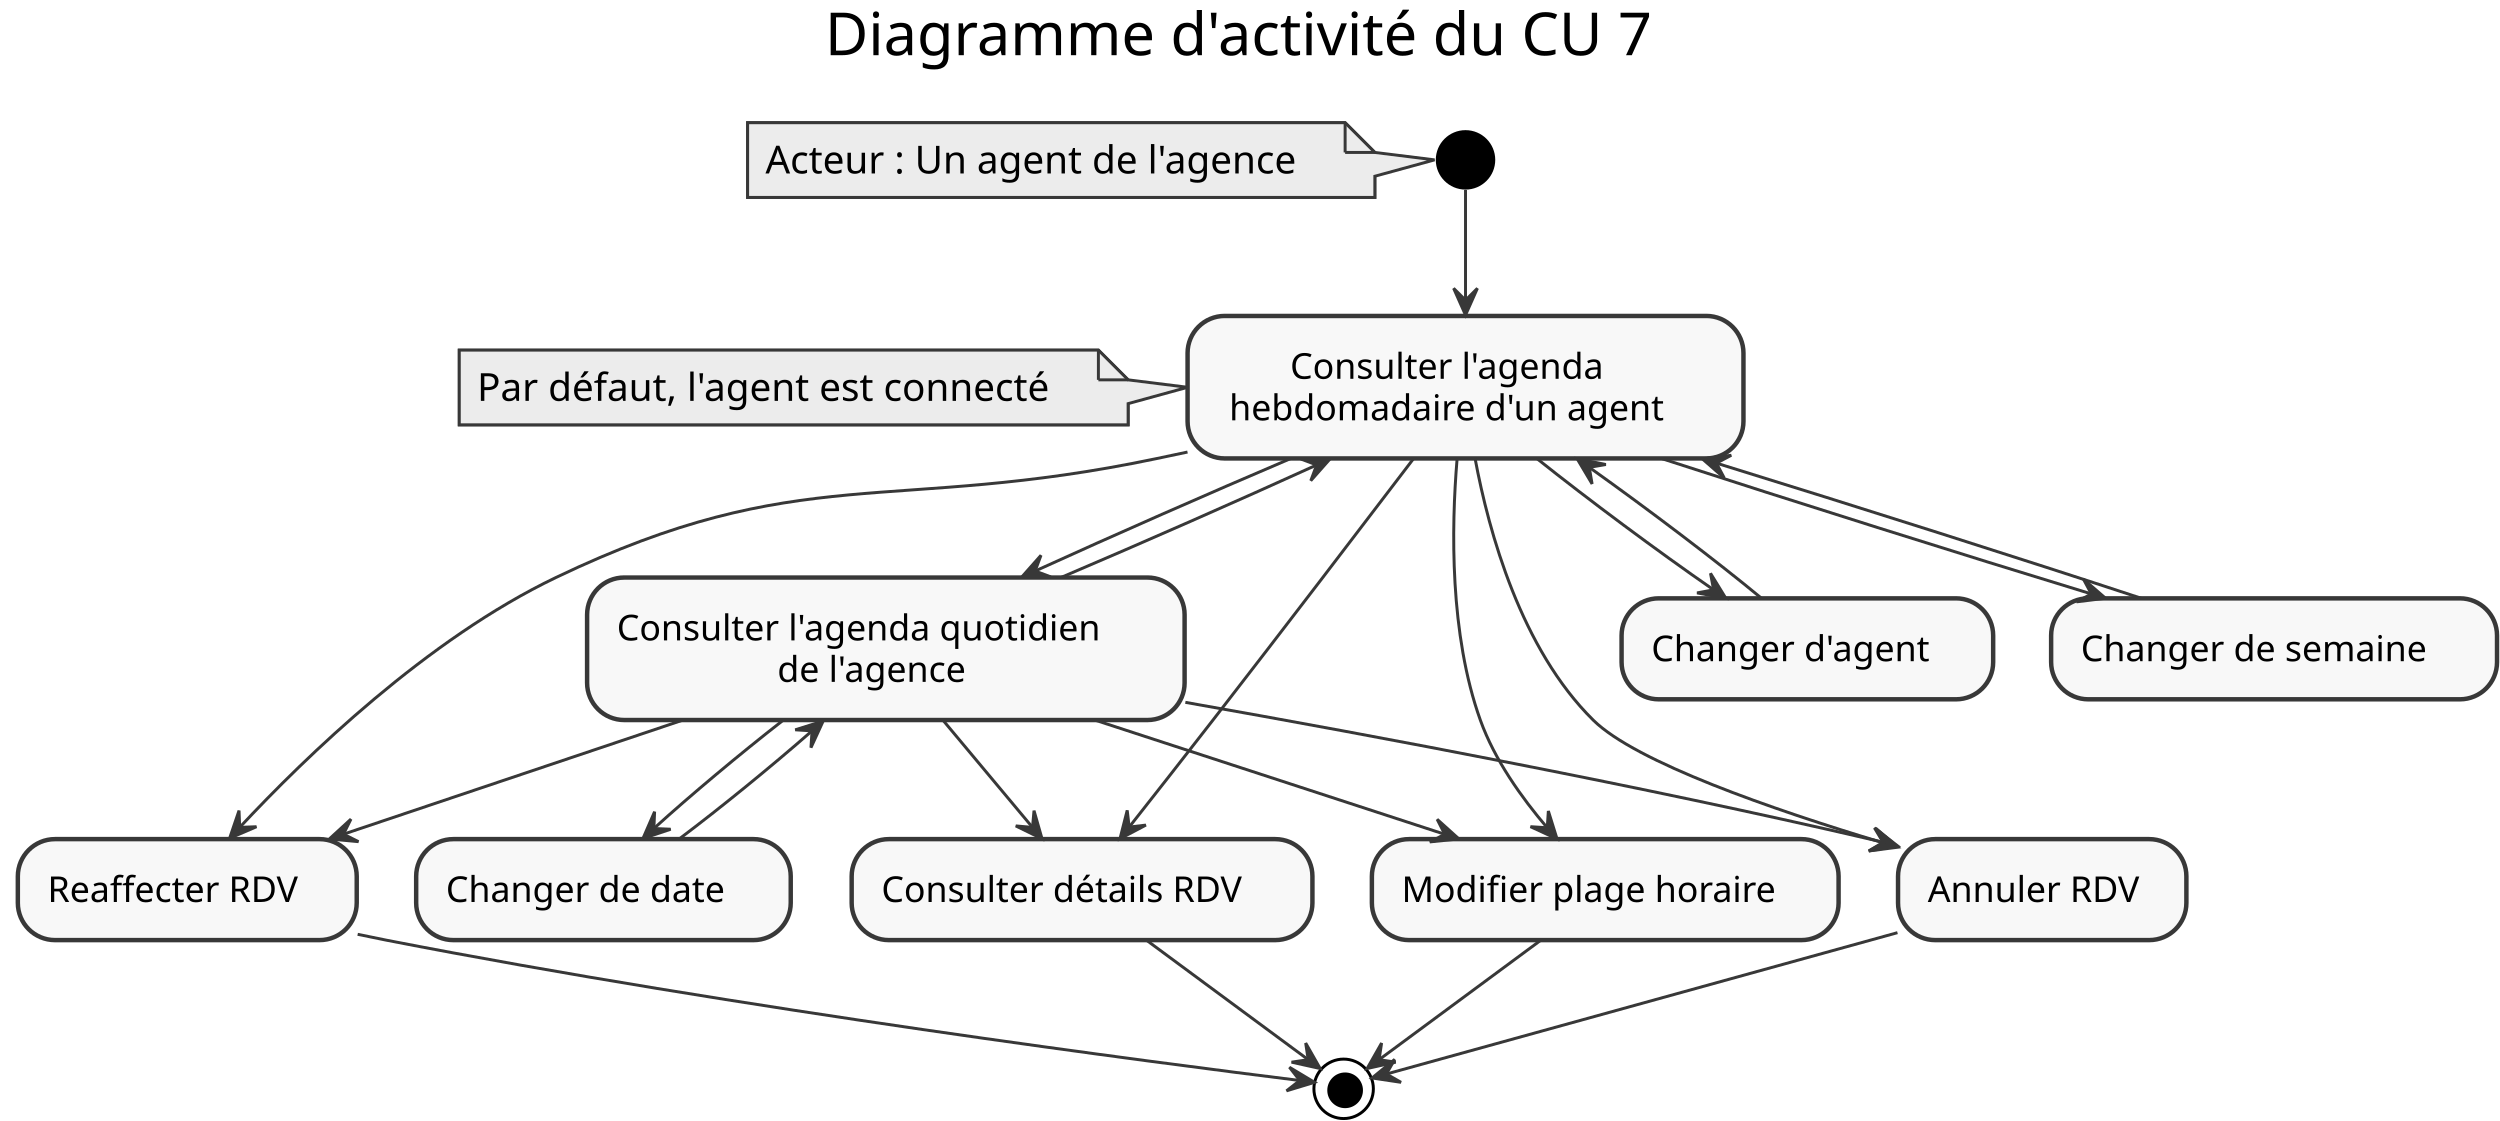
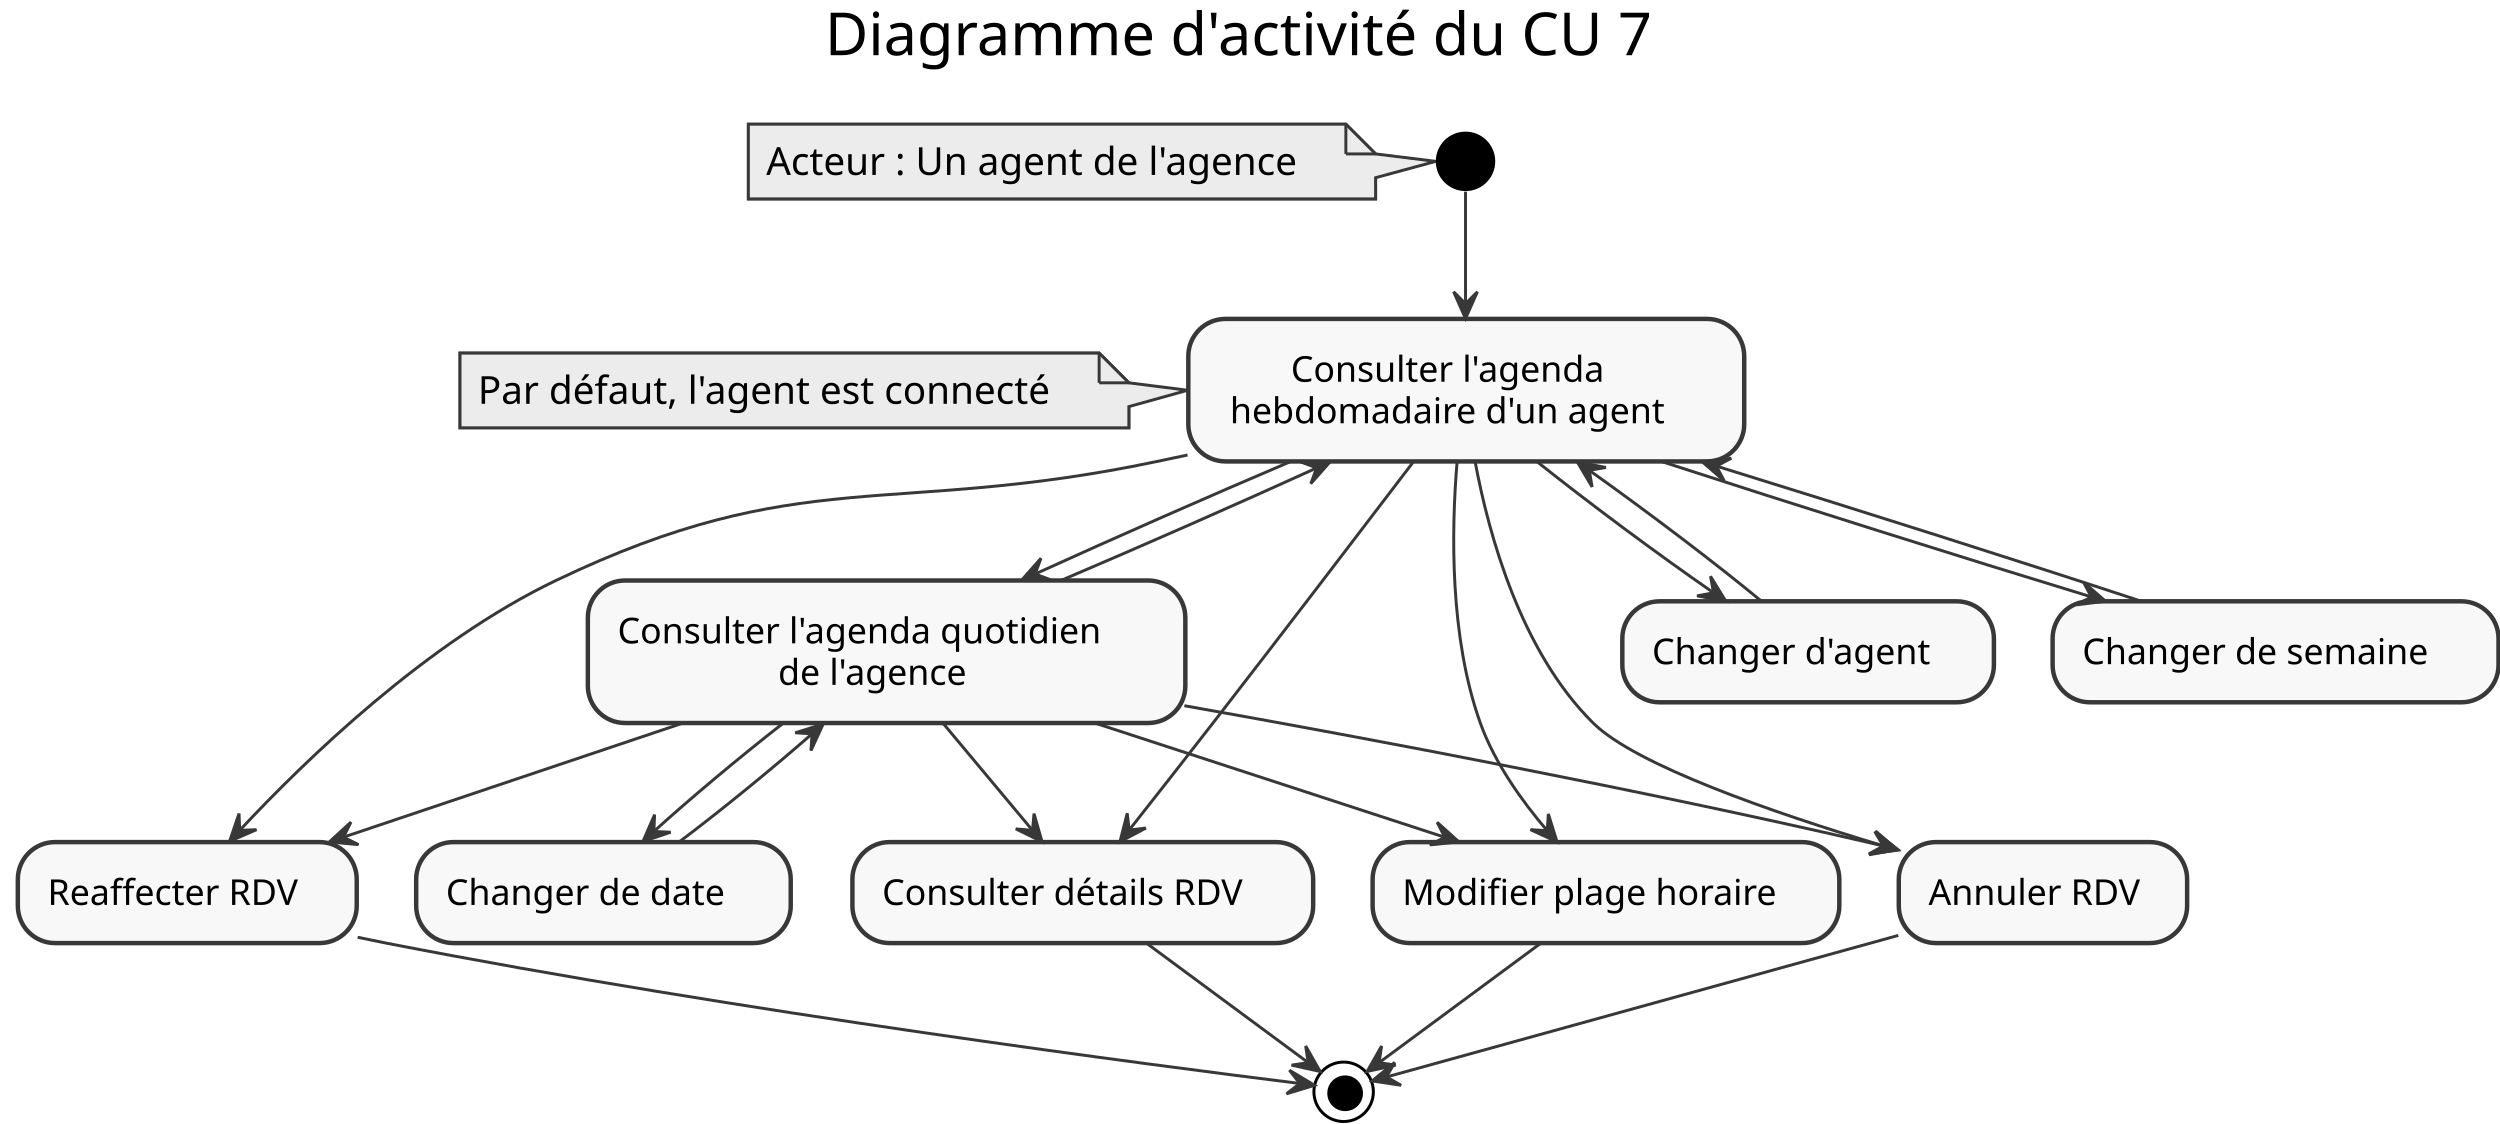
- <svg xmlns="http://www.w3.org/2000/svg" height="377px" style="width:841px;height:377px;" version="1.1" viewBox="0 0 841 377" width="841px">
+ <svg xmlns="http://www.w3.org/2000/svg" height="378px" style="width:841px;height:378px;" version="1.1" viewBox="0 0 841 378" width="841px">
  <defs />
  <g>
    <text fill="#000000" font-family="sans-serif" font-size="20" lengthAdjust="spacingAndGlyphs" textLength="303" x="277.5" y="18.564">Diagramme d'activité du CU 7</text>
    <line style="stroke: none; stroke-width: 1.0;" x1="277.5" x2="580.5" y1="28.281" y2="28.281" />
-     <polygon fill="#ECECEC" points="251.5,41.281,251.5,66.414,462.5,66.414,462.5,51.281,452.5,41.281,251.5,41.281" style="stroke: #383838; stroke-width: 1.0;" />
-     <polygon fill="#ECECEC" points="251.5,41.281,251.5,66.414,462.5,66.414,462.5,59.281,482.591,53.781,462.5,51.281,462.5,51.281,452.5,41.281,251.5,41.281" style="stroke: #383838; stroke-width: 1.0;" />
-     <line style="stroke: #383838; stroke-width: 1.0;" x1="452.5" x2="452.5" y1="41.281" y2="51.281" />
-     <line style="stroke: #383838; stroke-width: 1.0;" x1="462.5" x2="452.5" y1="51.281" y2="51.281" />
-     <text fill="#000000" font-family="sans-serif" font-size="13" lengthAdjust="spacingAndGlyphs" textLength="190" x="257.5" y="58.348">Acteur : Un agent de l'agence</text>
-     <ellipse cx="493" cy="53.781" fill="#000000" rx="10" ry="10" style="stroke: none; stroke-width: 1.0;" />
-     <rect fill="#F8F8F8" height="47.938" rx="12.5" ry="12.5" style="stroke: #383838; stroke-width: 1.5;" width="187" x="399.5" y="106.281" />
-     <text fill="#000000" font-family="sans-serif" font-size="12" lengthAdjust="spacingAndGlyphs" textLength="118" x="434" y="127.42">Consulter l'agenda</text>
-     <text fill="#000000" font-family="sans-serif" font-size="12" lengthAdjust="spacingAndGlyphs" textLength="163" x="413.5" y="141.389">hebdomadaire d'un agent</text>
-     <rect fill="#F8F8F8" height="47.938" rx="12.5" ry="12.5" style="stroke: #383838; stroke-width: 1.5;" width="201" x="197.5" y="194.281" />
-     <text fill="#000000" font-family="sans-serif" font-size="12" lengthAdjust="spacingAndGlyphs" textLength="181" x="207.5" y="215.42">Consulter l'agenda quotidien</text>
-     <text fill="#000000" font-family="sans-serif" font-size="12" lengthAdjust="spacingAndGlyphs" textLength="73" x="261.5" y="229.389">de l'agence</text>
-     <rect fill="#F8F8F8" height="33.969" rx="12.5" ry="12.5" style="stroke: #383838; stroke-width: 1.5;" width="126" x="140" y="282.281" />
-     <text fill="#000000" font-family="sans-serif" font-size="12" lengthAdjust="spacingAndGlyphs" textLength="106" x="150" y="303.42">Changer de date</text>
-     <rect fill="#F8F8F8" height="33.969" rx="12.5" ry="12.5" style="stroke: #383838; stroke-width: 1.5;" width="155" x="286.5" y="282.281" />
-     <text fill="#000000" font-family="sans-serif" font-size="12" lengthAdjust="spacingAndGlyphs" textLength="135" x="296.5" y="303.42">Consulter détails RDV</text>
-     <rect fill="#F8F8F8" height="33.969" rx="12.5" ry="12.5" style="stroke: #383838; stroke-width: 1.5;" width="157" x="461.5" y="282.281" />
-     <text fill="#000000" font-family="sans-serif" font-size="12" lengthAdjust="spacingAndGlyphs" textLength="137" x="471.5" y="303.42">Modifier plage horaire</text>
-     <rect fill="#F8F8F8" height="33.969" rx="12.5" ry="12.5" style="stroke: #383838; stroke-width: 1.5;" width="97" x="638.5" y="282.281" />
-     <text fill="#000000" font-family="sans-serif" font-size="12" lengthAdjust="spacingAndGlyphs" textLength="77" x="648.5" y="303.42">Annuler RDV</text>
-     <rect fill="#F8F8F8" height="33.969" rx="12.5" ry="12.5" style="stroke: #383838; stroke-width: 1.5;" width="114" x="6" y="282.281" />
-     <text fill="#000000" font-family="sans-serif" font-size="12" lengthAdjust="spacingAndGlyphs" textLength="94" x="16" y="303.42">Reaffecter RDV</text>
-     <rect fill="#F8F8F8" height="33.969" rx="12.5" ry="12.5" style="stroke: #383838; stroke-width: 1.5;" width="125" x="545.5" y="201.281" />
-     <text fill="#000000" font-family="sans-serif" font-size="12" lengthAdjust="spacingAndGlyphs" textLength="105" x="555.5" y="222.42">Changer d'agent</text>
-     <polygon fill="#ECECEC" points="154.5,117.781,154.5,142.914,379.5,142.914,379.5,127.781,369.5,117.781,154.5,117.781" style="stroke: #383838; stroke-width: 1.0;" />
-     <polygon fill="#ECECEC" points="154.5,117.781,154.5,142.914,379.5,142.914,379.5,135.781,399.499,130.281,379.5,127.781,379.5,127.781,369.5,117.781,154.5,117.781" style="stroke: #383838; stroke-width: 1.0;" />
-     <line style="stroke: #383838; stroke-width: 1.0;" x1="369.5" x2="369.5" y1="117.781" y2="127.781" />
-     <line style="stroke: #383838; stroke-width: 1.0;" x1="379.5" x2="369.5" y1="127.781" y2="127.781" />
-     <text fill="#000000" font-family="sans-serif" font-size="13" lengthAdjust="spacingAndGlyphs" textLength="204" x="160.5" y="134.848">Par défaut, l'agent est connecté</text>
-     <rect fill="#F8F8F8" height="33.969" rx="12.5" ry="12.5" style="stroke: #383838; stroke-width: 1.5;" width="150" x="690" y="201.281" />
-     <text fill="#000000" font-family="sans-serif" font-size="12" lengthAdjust="spacingAndGlyphs" textLength="130" x="700" y="222.42">Changer de semaine</text>
-     <ellipse cx="452" cy="366.281" fill="none" rx="10" ry="10" style="stroke: #000000; stroke-width: 1.0;" />
-     <ellipse cx="452.5" cy="366.781" fill="#000000" rx="6" ry="6" style="stroke: none; stroke-width: 1.0;" />
-     <path d="M493,63.916 C493,73.109 493,87.763 493,100.869 " fill="none" style="stroke: #383838; stroke-width: 1.0;" />
-     <polygon fill="#383838" points="493,105.99,497,96.99,493,100.99,489,96.99,493,105.99" style="stroke: #383838; stroke-width: 1.0;" />
-     <path d="M263.377,242.343 C248.699,253.8 232.318,267.503 220.213,278.478 " fill="none" style="stroke: #383838; stroke-width: 1.0;" />
-     <polygon fill="#383838" points="216.28,282.089,225.615,278.949,219.963,278.707,220.205,273.056,216.28,282.089" style="stroke: #383838; stroke-width: 1.0;" />
-     <path d="M228.548,282.175 C242.427,271.751 259.366,257.929 273.126,245.898 " fill="none" style="stroke: #383838; stroke-width: 1.0;" />
-     <polygon fill="#383838" points="276.917,242.556,267.52,245.505,273.166,245.862,272.809,251.507,276.917,242.556" style="stroke: #383838; stroke-width: 1.0;" />
-     <path d="M317.445,242.556 C326.927,253.906 338.217,267.419 347.304,278.296 " fill="none" style="stroke: #383838; stroke-width: 1.0;" />
-     <polygon fill="#383838" points="350.544,282.175,347.843,272.704,347.338,278.338,341.704,277.833,350.544,282.175" style="stroke: #383838; stroke-width: 1.0;" />
-     <path d="M368.647,242.343 C406.012,254.541 451.174,269.284 485.751,280.572 " fill="none" style="stroke: #383838; stroke-width: 1.0;" />
-     <polygon fill="#383838" points="490.774,282.212,483.461,275.614,486.021,280.659,480.977,283.219,490.774,282.212" style="stroke: #383838; stroke-width: 1.0;" />
-     <path d="M398.754,236.269 C464.567,247.903 552.227,264.416 629,282.281 C630.431,282.614 631.879,282.959 633.339,283.313 " fill="none" style="stroke: #383838; stroke-width: 1.0;" />
-     <polygon fill="#383838" points="638.339,284.55,630.562,278.506,633.485,283.349,628.642,286.272,638.339,284.55" style="stroke: #383838; stroke-width: 1.0;" />
-     <path d="M229.397,242.343 C193.112,254.541 149.257,269.284 115.68,280.572 " fill="none" style="stroke: #383838; stroke-width: 1.0;" />
-     <polygon fill="#383838" points="110.802,282.212,120.607,283.136,115.541,280.618,118.059,275.553,110.802,282.212" style="stroke: #383838; stroke-width: 1.0;" />
-     <path d="M592.559,201.252 C577.683,188.925 554.888,171.638 534.792,157.332 " fill="none" style="stroke: #383838; stroke-width: 1.0;" />
-     <polygon fill="#383838" points="530.548,154.327,535.582,162.792,534.629,157.216,540.205,156.263,530.548,154.327" style="stroke: #383838; stroke-width: 1.0;" />
-     <path d="M517.087,154.327 C534.376,168.112 557.64,185.411 576.398,198.385 " fill="none" style="stroke: #383838; stroke-width: 1.0;" />
-     <polygon fill="#383838" points="580.572,201.252,575.417,192.86,576.45,198.422,570.889,199.455,580.572,201.252" style="stroke: #383838; stroke-width: 1.0;" />
-     <path d="M559.161,154.327 C603.129,168.604 660.393,186.651 703.401,199.759 " fill="none" style="stroke: #383838; stroke-width: 1.0;" />
-     <polygon fill="#383838" points="708.309,201.252,700.861,194.808,703.525,199.798,698.535,202.462,708.309,201.252" style="stroke: #383838; stroke-width: 1.0;" />
-     <path d="M720.296,201.252 C681.587,188.486 624.677,170.403 577.452,155.817 " fill="none" style="stroke: #383838; stroke-width: 1.0;" />
-     <polygon fill="#383838" points="572.622,154.327,580.043,160.803,577.4,155.801,582.401,153.158,572.622,154.327" style="stroke: #383838; stroke-width: 1.0;" />
-     <path d="M475.502,154.305 C458.374,176.799 431.505,211.979 408,242.281 C398.768,254.183 388.358,267.439 379.982,278.066 " fill="none" style="stroke: #383838; stroke-width: 1.0;" />
-     <polygon fill="#383838" points="376.761,282.149,385.475,277.56,379.858,278.223,379.194,272.606,376.761,282.149" style="stroke: #383838; stroke-width: 1.0;" />
-     <path d="M490.151,154.578 C488.227,177.582 487.648,213.409 498,242.281 C502.78,255.612 511.911,268.41 520.441,278.398 " fill="none" style="stroke: #383838; stroke-width: 1.0;" />
-     <polygon fill="#383838" points="523.795,282.222,520.867,272.818,520.498,278.463,514.853,278.094,523.795,282.222" style="stroke: #383838; stroke-width: 1.0;" />
-     <path d="M496.231,154.313 C500.871,179.152 511.715,218.344 536,242.281 C550.293,256.369 596.038,272.266 633.467,283.514 " fill="none" style="stroke: #383838; stroke-width: 1.0;" />
-     <polygon fill="#383838" points="638.455,285,630.973,278.596,633.663,283.572,628.687,286.262,638.455,285" style="stroke: #383838; stroke-width: 1.0;" />
-     <path d="M399.475,152.067 C395.94,152.82 392.439,153.56 389,154.281 C299.425,173.052 269.541,154.745 187,194.281 C143.704,215.019 102.966,254.402 80.657,278.304 " fill="none" style="stroke: #383838; stroke-width: 1.0;" />
-     <polygon fill="#383838" points="77.237,282.002,86.284,278.11,80.632,278.331,80.411,272.679,77.237,282.002" style="stroke: #383838; stroke-width: 1.0;" />
-     <path d="M434.013,154.327 C406.71,165.944 374.653,180.056 348.481,191.973 " fill="none" style="stroke: #383838; stroke-width: 1.0;" />
-     <polygon fill="#383838" points="343.665,194.171,353.513,194.074,348.214,192.095,350.192,186.796,343.665,194.171" style="stroke: #383838; stroke-width: 1.0;" />
-     <path d="M357.136,194.171 C384.457,182.546 416.512,168.433 442.662,156.524 " fill="none" style="stroke: #383838; stroke-width: 1.0;" />
-     <polygon fill="#383838" points="447.474,154.327,437.626,154.427,442.926,156.404,440.949,161.704,447.474,154.327" style="stroke: #383838; stroke-width: 1.0;" />
-     <path d="M385.753,316.349 C402.764,328.913 425.795,345.925 439.738,356.224 " fill="none" style="stroke: #383838; stroke-width: 1.0;" />
-     <polygon fill="#383838" points="444.096,359.443,439.232,350.879,440.074,356.473,434.48,357.315,444.096,359.443" style="stroke: #383838; stroke-width: 1.0;" />
-     <path d="M518.247,316.349 C501.236,328.913 478.205,345.925 464.262,356.224 " fill="none" style="stroke: #383838; stroke-width: 1.0;" />
-     <polygon fill="#383838" points="459.904,359.443,469.52,357.315,463.926,356.473,464.768,350.879,459.904,359.443" style="stroke: #383838; stroke-width: 1.0;" />
-     <path d="M638.308,313.749 C584.2,328.715 500.036,351.995 466.502,361.27 " fill="none" style="stroke: #383838; stroke-width: 1.0;" />
-     <polygon fill="#383838" points="461.568,362.635,471.309,364.091,466.387,361.302,469.176,356.38,461.568,362.635" style="stroke: #383838; stroke-width: 1.0;" />
-     <path d="M120.314,314.3 C123.585,314.997 126.831,315.663 130,316.281 C247.596,339.229 391.117,357.758 437.087,363.462 " fill="none" style="stroke: #383838; stroke-width: 1.0;" />
-     <polygon fill="#383838" points="442.201,364.094,433.759,359.021,437.239,363.481,432.779,366.96,442.201,364.094" style="stroke: #383838; stroke-width: 1.0;" />
+     <polygon fill="#ECECEC" points="251.75,41.781,251.75,66.914,462.75,66.914,462.75,51.781,452.75,41.781,251.75,41.781" style="stroke: #383838; stroke-width: 1.0;" />
+     <polygon fill="#ECECEC" points="251.75,41.781,251.75,66.914,462.75,66.914,462.75,59.781,482.977,54.281,462.75,51.781,462.75,51.781,452.75,41.781,251.75,41.781" style="stroke: #383838; stroke-width: 1.0;" />
+     <line style="stroke: #383838; stroke-width: 1.0;" x1="452.75" x2="452.75" y1="41.781" y2="51.781" />
+     <line style="stroke: #383838; stroke-width: 1.0;" x1="462.75" x2="452.75" y1="51.781" y2="51.781" />
+     <text fill="#000000" font-family="sans-serif" font-size="13" lengthAdjust="spacingAndGlyphs" textLength="190" x="257.75" y="58.848">Acteur : Un agent de l'agence</text>
+     <ellipse cx="493" cy="54.281" fill="#000000" rx="10" ry="10" style="stroke: none; stroke-width: 1.0;" />
+     <rect fill="#F8F8F8" height="47.938" rx="12.5" ry="12.5" style="stroke: #383838; stroke-width: 1.5;" width="187" x="399.75" y="107.281" />
+     <text fill="#000000" font-family="sans-serif" font-size="12" lengthAdjust="spacingAndGlyphs" textLength="118" x="434.25" y="128.42">Consulter l'agenda</text>
+     <text fill="#000000" font-family="sans-serif" font-size="12" lengthAdjust="spacingAndGlyphs" textLength="163" x="413.75" y="142.389">hebdomadaire d'un agent</text>
+     <rect fill="#F8F8F8" height="47.938" rx="12.5" ry="12.5" style="stroke: #383838; stroke-width: 1.5;" width="201" x="197.75" y="195.281" />
+     <text fill="#000000" font-family="sans-serif" font-size="12" lengthAdjust="spacingAndGlyphs" textLength="181" x="207.75" y="216.42">Consulter l'agenda quotidien</text>
+     <text fill="#000000" font-family="sans-serif" font-size="12" lengthAdjust="spacingAndGlyphs" textLength="73" x="261.75" y="230.389">de l'agence</text>
+     <rect fill="#F8F8F8" height="33.969" rx="12.5" ry="12.5" style="stroke: #383838; stroke-width: 1.5;" width="126" x="140" y="283.281" />
+     <text fill="#000000" font-family="sans-serif" font-size="12" lengthAdjust="spacingAndGlyphs" textLength="106" x="150" y="304.42">Changer de date</text>
+     <rect fill="#F8F8F8" height="33.969" rx="12.5" ry="12.5" style="stroke: #383838; stroke-width: 1.5;" width="155" x="286.75" y="283.281" />
+     <text fill="#000000" font-family="sans-serif" font-size="12" lengthAdjust="spacingAndGlyphs" textLength="135" x="296.75" y="304.42">Consulter détails RDV</text>
+     <rect fill="#F8F8F8" height="33.969" rx="12.5" ry="12.5" style="stroke: #383838; stroke-width: 1.5;" width="157" x="461.75" y="283.281" />
+     <text fill="#000000" font-family="sans-serif" font-size="12" lengthAdjust="spacingAndGlyphs" textLength="137" x="471.75" y="304.42">Modifier plage horaire</text>
+     <rect fill="#F8F8F8" height="33.969" rx="12.5" ry="12.5" style="stroke: #383838; stroke-width: 1.5;" width="97" x="638.75" y="283.281" />
+     <text fill="#000000" font-family="sans-serif" font-size="12" lengthAdjust="spacingAndGlyphs" textLength="77" x="648.75" y="304.42">Annuler RDV</text>
+     <rect fill="#F8F8F8" height="33.969" rx="12.5" ry="12.5" style="stroke: #383838; stroke-width: 1.5;" width="114" x="6" y="283.281" />
+     <text fill="#000000" font-family="sans-serif" font-size="12" lengthAdjust="spacingAndGlyphs" textLength="94" x="16" y="304.42">Reaffecter RDV</text>
+     <rect fill="#F8F8F8" height="33.969" rx="12.5" ry="12.5" style="stroke: #383838; stroke-width: 1.5;" width="125" x="545.75" y="202.281" />
+     <text fill="#000000" font-family="sans-serif" font-size="12" lengthAdjust="spacingAndGlyphs" textLength="105" x="555.75" y="223.42">Changer d'agent</text>
+     <polygon fill="#ECECEC" points="154.75,118.781,154.75,143.914,379.75,143.914,379.75,128.781,369.75,118.781,154.75,118.781" style="stroke: #383838; stroke-width: 1.0;" />
+     <polygon fill="#ECECEC" points="154.75,118.781,154.75,143.914,379.75,143.914,379.75,136.781,399.499,131.281,379.75,128.781,379.75,128.781,369.75,118.781,154.75,118.781" style="stroke: #383838; stroke-width: 1.0;" />
+     <line style="stroke: #383838; stroke-width: 1.0;" x1="369.75" x2="369.75" y1="118.781" y2="128.781" />
+     <line style="stroke: #383838; stroke-width: 1.0;" x1="379.75" x2="369.75" y1="128.781" y2="128.781" />
+     <text fill="#000000" font-family="sans-serif" font-size="13" lengthAdjust="spacingAndGlyphs" textLength="204" x="160.75" y="135.848">Par défaut, l'agent est connecté</text>
+     <rect fill="#F8F8F8" height="33.969" rx="12.5" ry="12.5" style="stroke: #383838; stroke-width: 1.5;" width="150" x="690.5" y="202.281" />
+     <text fill="#000000" font-family="sans-serif" font-size="12" lengthAdjust="spacingAndGlyphs" textLength="130" x="700.5" y="223.42">Changer de semaine</text>
+     <ellipse cx="452" cy="367.281" fill="none" rx="10" ry="10" style="stroke: #000000; stroke-width: 1.0;" />
+     <ellipse cx="452.5" cy="367.781" fill="#000000" rx="6" ry="6" style="stroke: none; stroke-width: 1.0;" />
+     <path d="M493,64.477 C493,73.801 493,88.705 493,101.973 " fill="none" style="stroke: #383838; stroke-width: 1.0;" />
+     <polygon fill="#383838" points="493,107.154,497,98.154,493,102.154,489,98.154,493,107.154" style="stroke: #383838; stroke-width: 1.0;" />
+     <path d="M263.377,243.343 C248.699,254.8 232.318,268.503 220.213,279.478 " fill="none" style="stroke: #383838; stroke-width: 1.0;" />
+     <polygon fill="#383838" points="216.28,283.089,225.615,279.949,219.963,279.707,220.205,274.056,216.28,283.089" style="stroke: #383838; stroke-width: 1.0;" />
+     <path d="M228.548,283.175 C242.427,272.751 259.366,258.929 273.126,246.898 " fill="none" style="stroke: #383838; stroke-width: 1.0;" />
+     <polygon fill="#383838" points="276.917,243.556,267.52,246.505,273.166,246.862,272.809,252.507,276.917,243.556" style="stroke: #383838; stroke-width: 1.0;" />
+     <path d="M317.445,243.556 C326.927,254.906 338.217,268.419 347.304,279.296 " fill="none" style="stroke: #383838; stroke-width: 1.0;" />
+     <polygon fill="#383838" points="350.544,283.175,347.843,273.704,347.338,279.338,341.704,278.833,350.544,283.175" style="stroke: #383838; stroke-width: 1.0;" />
+     <path d="M368.647,243.343 C406.012,255.541 451.174,270.284 485.751,281.572 " fill="none" style="stroke: #383838; stroke-width: 1.0;" />
+     <polygon fill="#383838" points="490.774,283.212,483.461,276.614,486.021,281.659,480.977,284.219,490.774,283.212" style="stroke: #383838; stroke-width: 1.0;" />
+     <path d="M398.421,237.402 C464.025,249.09 551.417,265.614 628,283.281 C629.813,283.7 631.654,284.135 633.512,284.585 " fill="none" style="stroke: #383838; stroke-width: 1.0;" />
+     <polygon fill="#383838" points="638.457,285.803,630.673,279.768,633.602,284.608,628.762,287.537,638.457,285.803" style="stroke: #383838; stroke-width: 1.0;" />
+     <path d="M229.397,243.343 C193.112,255.541 149.257,270.284 115.68,281.572 " fill="none" style="stroke: #383838; stroke-width: 1.0;" />
+     <polygon fill="#383838" points="110.802,283.212,120.607,284.136,115.541,281.618,118.059,276.553,110.802,283.212" style="stroke: #383838; stroke-width: 1.0;" />
+     <path d="M592.559,202.252 C577.683,189.925 554.888,172.638 534.792,158.332 " fill="none" style="stroke: #383838; stroke-width: 1.0;" />
+     <polygon fill="#383838" points="530.548,155.327,535.582,163.792,534.629,158.216,540.205,157.263,530.548,155.327" style="stroke: #383838; stroke-width: 1.0;" />
+     <path d="M517.087,155.327 C534.376,169.112 557.64,186.411 576.398,199.385 " fill="none" style="stroke: #383838; stroke-width: 1.0;" />
+     <polygon fill="#383838" points="580.572,202.252,575.417,193.86,576.45,199.422,570.889,200.455,580.572,202.252" style="stroke: #383838; stroke-width: 1.0;" />
+     <path d="M559.161,155.327 C603.129,169.604 660.393,187.651 703.401,200.759 " fill="none" style="stroke: #383838; stroke-width: 1.0;" />
+     <polygon fill="#383838" points="708.309,202.252,700.861,195.808,703.525,200.798,698.535,203.462,708.309,202.252" style="stroke: #383838; stroke-width: 1.0;" />
+     <path d="M720.296,202.252 C681.587,189.486 624.677,171.403 577.452,156.817 " fill="none" style="stroke: #383838; stroke-width: 1.0;" />
+     <polygon fill="#383838" points="572.622,155.327,580.043,161.803,577.4,156.801,582.401,154.158,572.622,155.327" style="stroke: #383838; stroke-width: 1.0;" />
+     <path d="M475.502,155.305 C458.374,177.799 431.505,212.979 408,243.281 C398.768,255.183 388.358,268.439 379.982,279.066 " fill="none" style="stroke: #383838; stroke-width: 1.0;" />
+     <polygon fill="#383838" points="376.761,283.149,385.475,278.56,379.858,279.223,379.194,273.606,376.761,283.149" style="stroke: #383838; stroke-width: 1.0;" />
+     <path d="M490.151,155.578 C488.227,178.582 487.648,214.409 498,243.281 C502.78,256.612 511.911,269.41 520.441,279.398 " fill="none" style="stroke: #383838; stroke-width: 1.0;" />
+     <polygon fill="#383838" points="523.795,283.222,520.867,273.818,520.498,279.463,514.853,279.094,523.795,283.222" style="stroke: #383838; stroke-width: 1.0;" />
+     <path d="M496.231,155.313 C500.871,180.152 511.715,219.344 536,243.281 C550.293,257.369 596.038,273.266 633.467,284.514 " fill="none" style="stroke: #383838; stroke-width: 1.0;" />
+     <polygon fill="#383838" points="638.455,286,630.973,279.596,633.663,284.572,628.687,287.262,638.455,286" style="stroke: #383838; stroke-width: 1.0;" />
+     <path d="M399.475,153.067 C395.94,153.82 392.439,154.56 389,155.281 C299.425,174.052 269.541,155.745 187,195.281 C143.704,216.019 102.966,255.402 80.657,279.304 " fill="none" style="stroke: #383838; stroke-width: 1.0;" />
+     <polygon fill="#383838" points="77.237,283.002,86.284,279.11,80.632,279.331,80.411,273.679,77.237,283.002" style="stroke: #383838; stroke-width: 1.0;" />
+     <path d="M434.013,155.327 C406.71,166.944 374.653,181.056 348.481,192.973 " fill="none" style="stroke: #383838; stroke-width: 1.0;" />
+     <polygon fill="#383838" points="343.665,195.171,353.513,195.074,348.214,193.095,350.192,187.796,343.665,195.171" style="stroke: #383838; stroke-width: 1.0;" />
+     <path d="M357.136,195.171 C384.457,183.546 416.512,169.433 442.662,157.524 " fill="none" style="stroke: #383838; stroke-width: 1.0;" />
+     <polygon fill="#383838" points="447.474,155.327,437.626,155.427,442.926,157.404,440.949,162.704,447.474,155.327" style="stroke: #383838; stroke-width: 1.0;" />
+     <path d="M385.753,317.349 C402.764,329.913 425.795,346.925 439.738,357.224 " fill="none" style="stroke: #383838; stroke-width: 1.0;" />
+     <polygon fill="#383838" points="444.096,360.443,439.232,351.879,440.074,357.473,434.48,358.315,444.096,360.443" style="stroke: #383838; stroke-width: 1.0;" />
+     <path d="M518.247,317.349 C501.236,329.913 478.205,346.925 464.262,357.224 " fill="none" style="stroke: #383838; stroke-width: 1.0;" />
+     <polygon fill="#383838" points="459.904,360.443,469.52,358.315,463.926,357.473,464.768,351.879,459.904,360.443" style="stroke: #383838; stroke-width: 1.0;" />
+     <path d="M638.593,314.671 C584.516,329.628 500.159,352.961 466.54,362.26 " fill="none" style="stroke: #383838; stroke-width: 1.0;" />
+     <polygon fill="#383838" points="461.593,363.628,471.334,365.084,466.412,362.295,469.201,357.373,461.593,363.628" style="stroke: #383838; stroke-width: 1.0;" />
+     <path d="M120.314,315.3 C123.585,315.997 126.831,316.663 130,317.281 C247.596,340.229 391.117,358.758 437.087,364.462 " fill="none" style="stroke: #383838; stroke-width: 1.0;" />
+     <polygon fill="#383838" points="442.201,365.094,433.759,360.021,437.239,364.481,432.779,367.96,442.201,365.094" style="stroke: #383838; stroke-width: 1.0;" />
  </g>
</svg>
